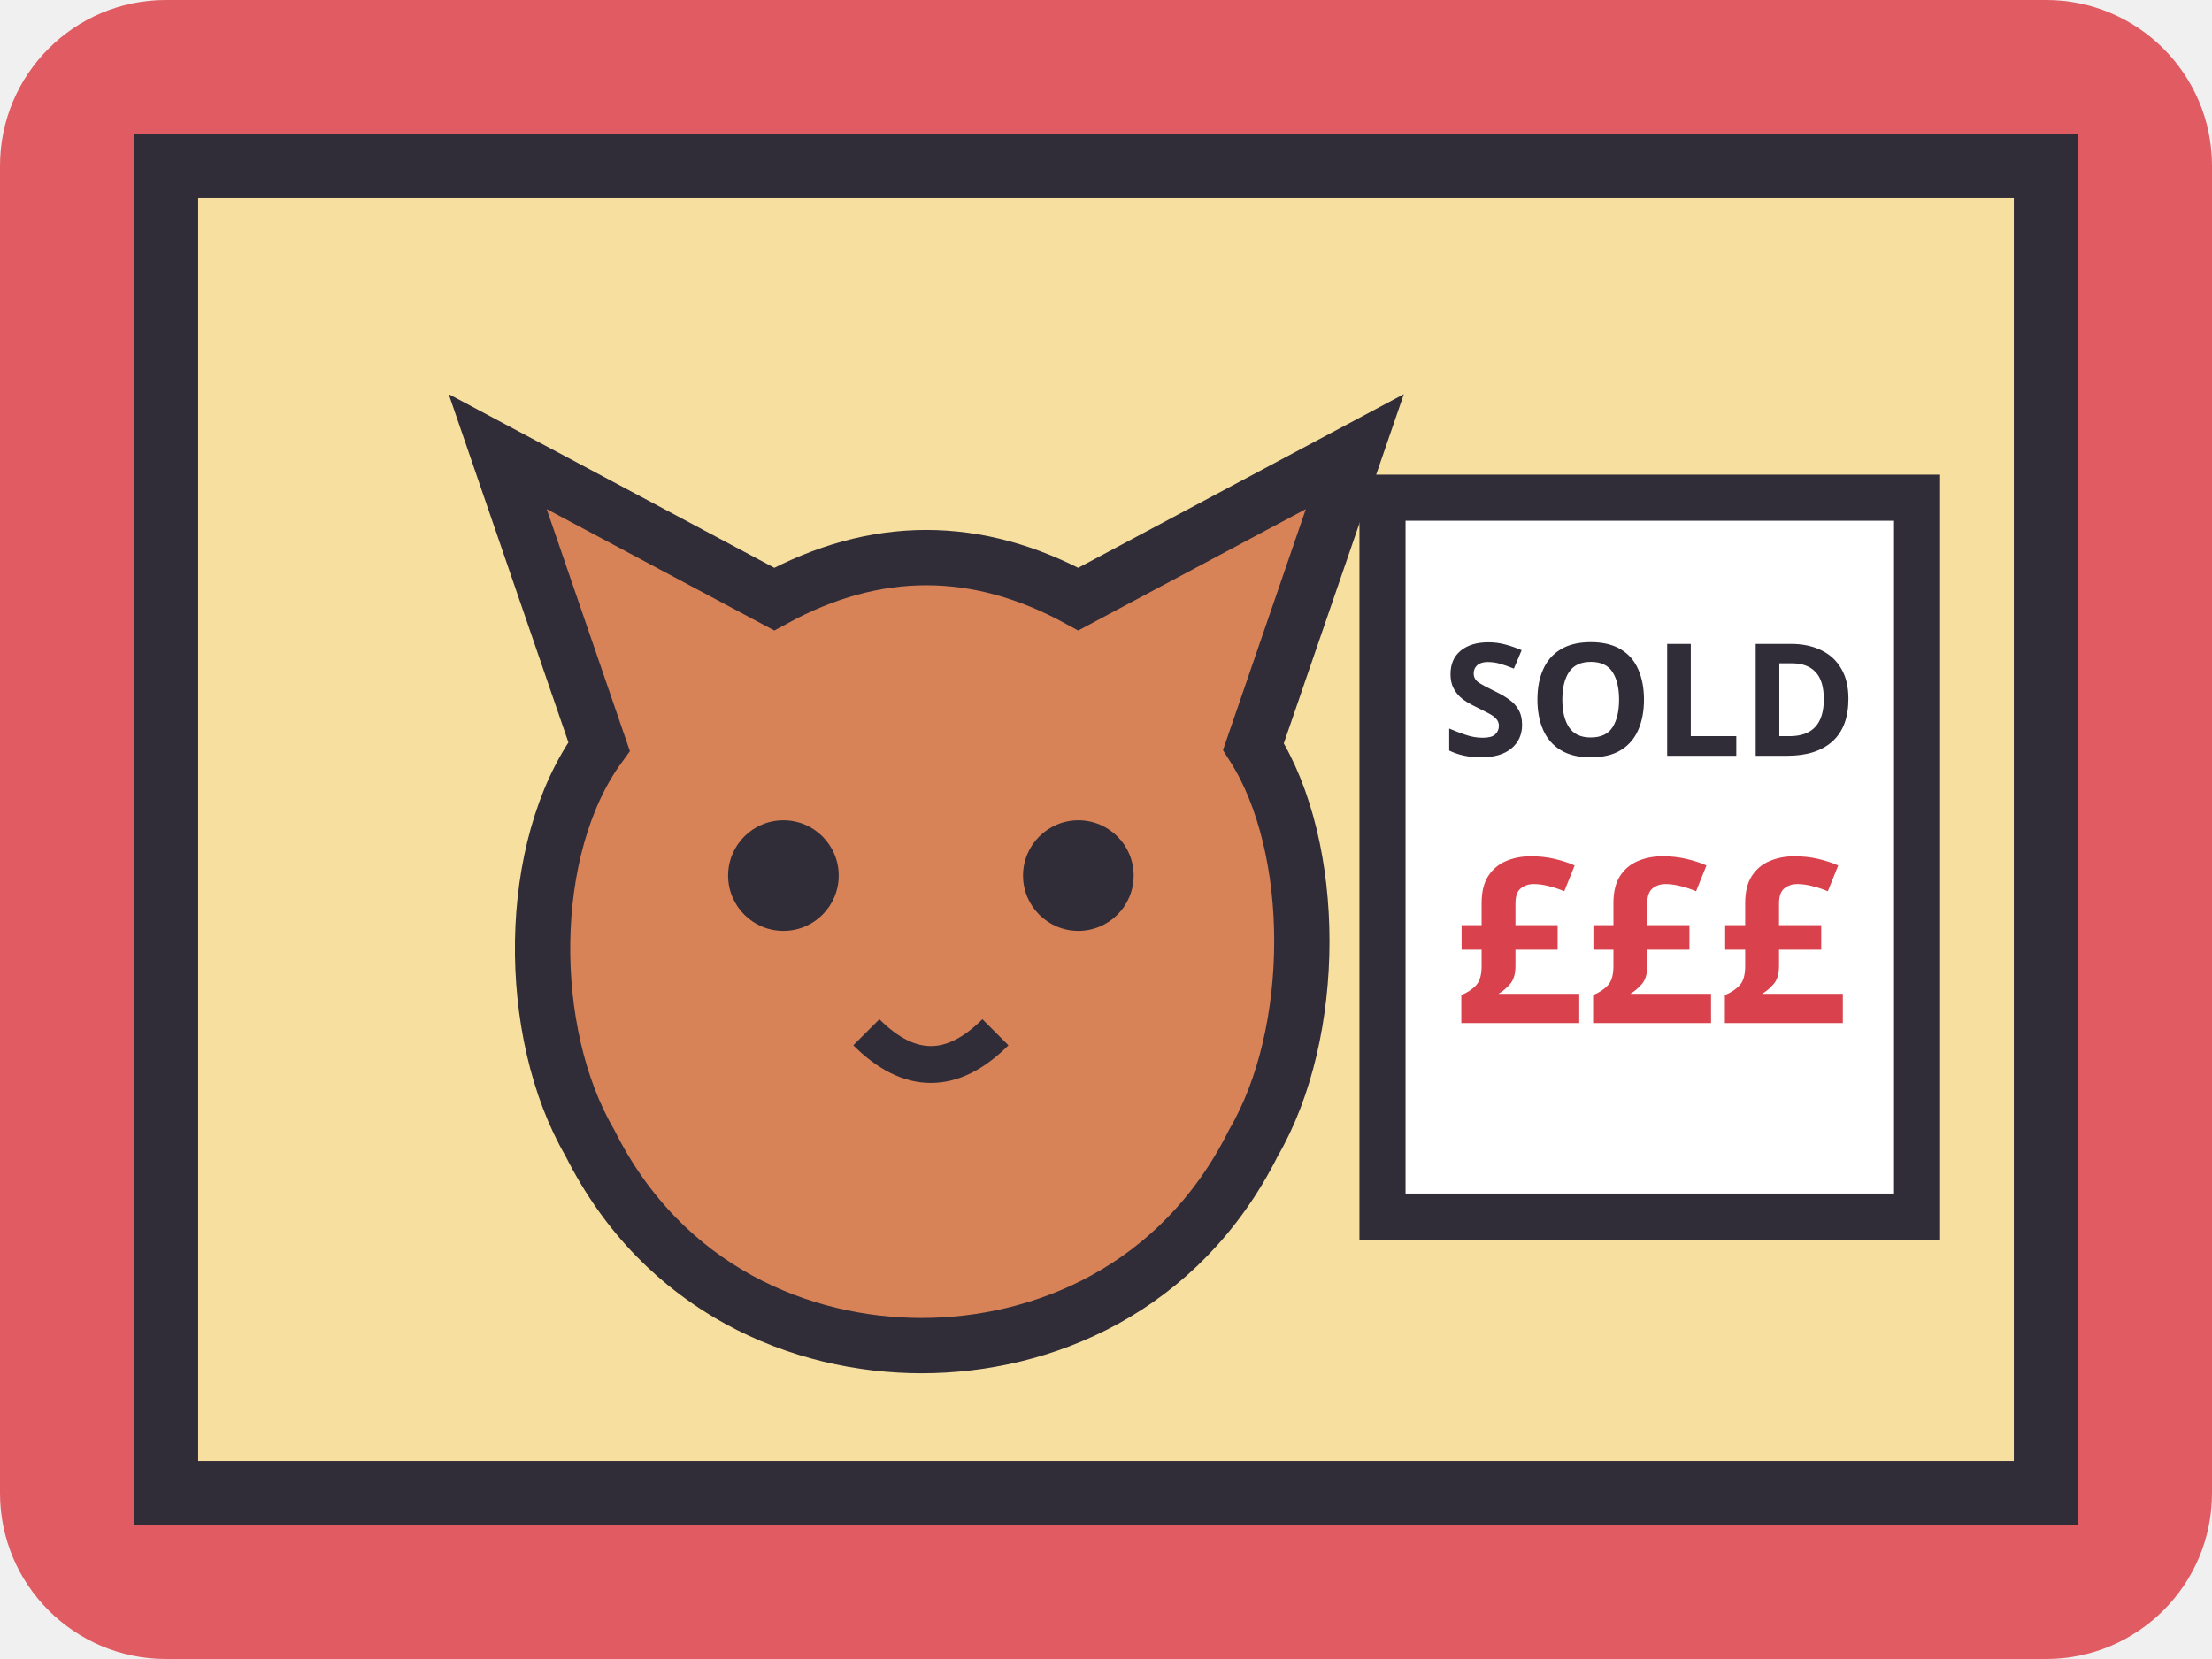
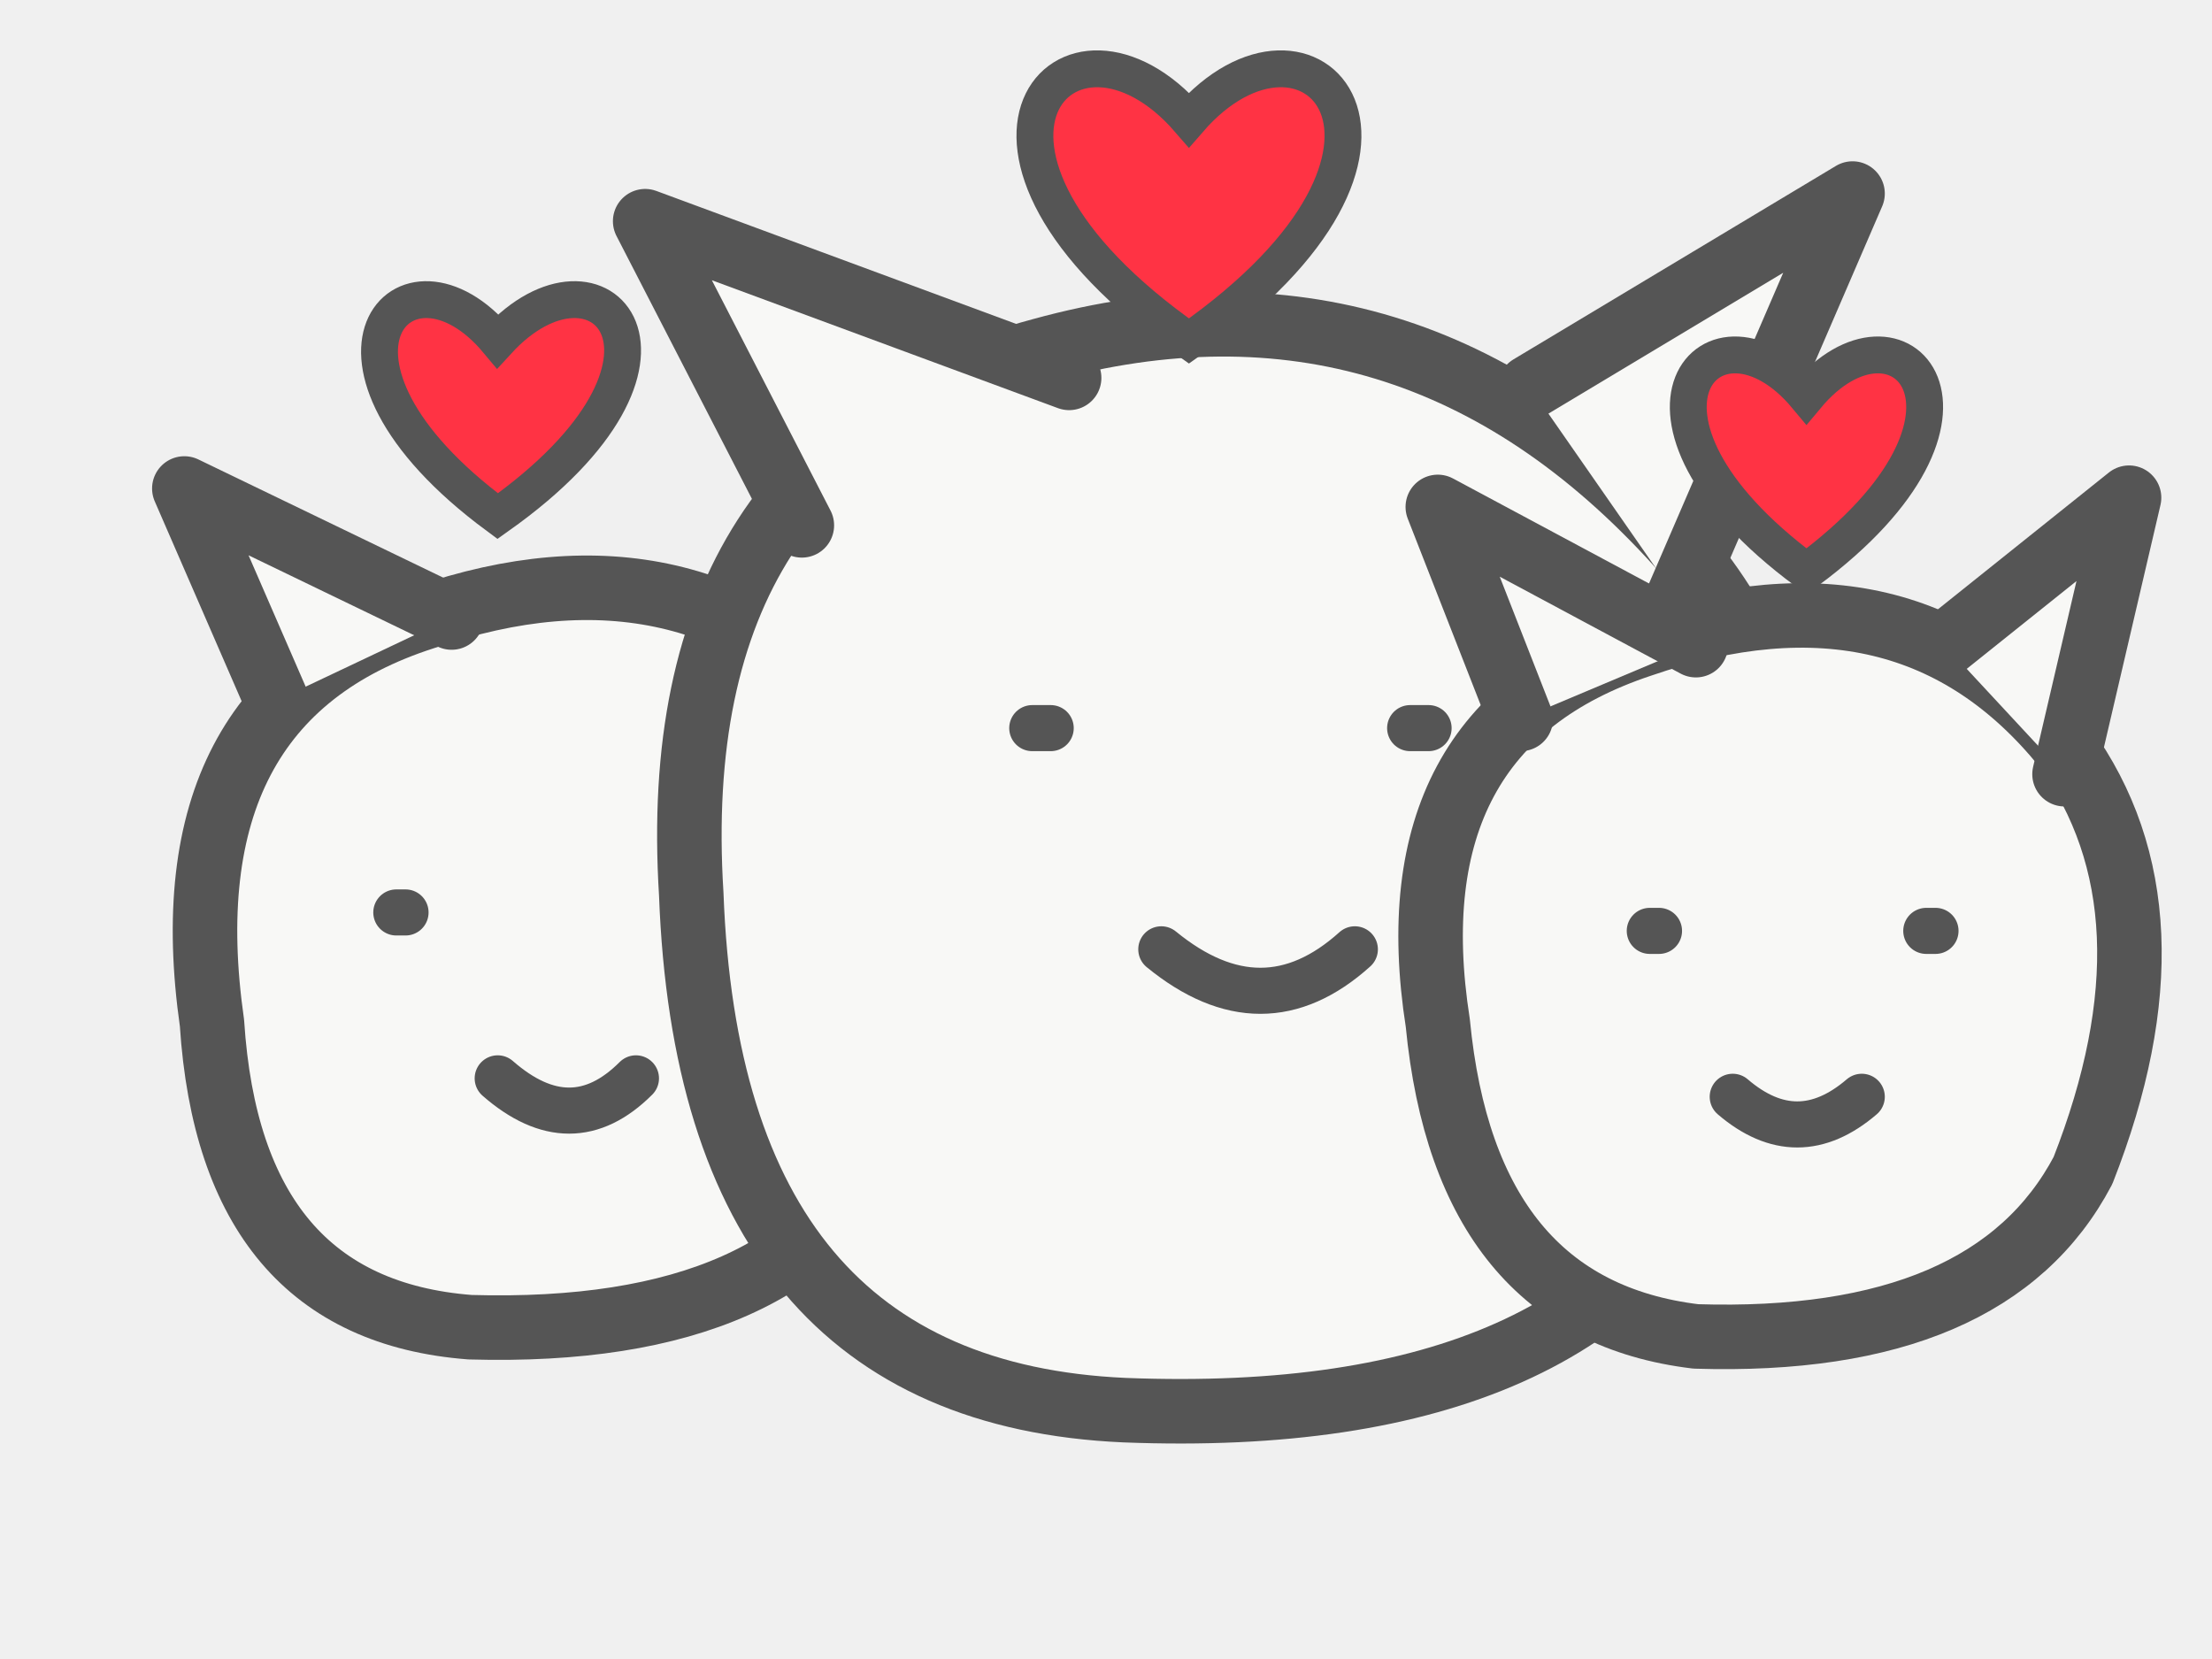
<svg xmlns="http://www.w3.org/2000/svg" width="240" height="180" viewBox="0 0 240 180">
-   <rect width="240" height="180" rx="18" fill="#e05b62" />
-   <path d="M18 18h204v144H18z" fill="#f7dfa0" stroke="#302c38" stroke-width="7" />
-   <path d="M65 81L54 49l30 16c11-6 22-6 33 0l30-16-11 32c7 11 7 31 0 43-8 16-23 22-36 22s-28-6-36-22c-7-12-7-32 1-43z" fill="#d78257" stroke="#302c38" stroke-width="6" />
-   <circle cx="85" cy="95" r="6" fill="#302c38" />
-   <circle cx="117" cy="95" r="6" fill="#302c38" />
-   <path d="M94 112q7 7 14 0" fill="none" stroke="#302c38" stroke-width="4" />
-   <path d="M150 54h58v78h-58z" fill="#fff" stroke="#302c38" stroke-width="5" />
-   <text x="179" y="82" text-anchor="middle" font-family="sans-serif" font-size="17" font-weight="bold" fill="#302c38">SOLD</text>
-   <text x="179" y="111" text-anchor="middle" font-family="sans-serif" font-size="25" font-weight="bold" fill="#d9424c">£££</text>
+   <g fill="#f8f8f6" stroke="#555" stroke-width="7" stroke-linecap="round" stroke-linejoin="round">
+     <path d="M23 111Q18 76 46 67Q75 57 94 78Q107 96 96 124Q86 145 51 144Q25 142 23 111Z" />
+     <path d="M30 76L20 53L49 67M80 68L101 51L92 82" />
+     <path d="M75 97Q72 49 113 38Q153 27 182 59Q204 84 187 124Q173 155 122 153Q77 151 75 97Z" />
+     <path d="M87 57L70 24L116 41M166 42L201 21L182 65" />
+     <path d="M156 111Q151 79 178 70Q207 60 224 81Q237 99 226 127Q216 146 184 145Q159 142 156 111Z" />
+     <path d="M165 78L156 55L184 70M211 70L231 54L224 84" />
+   </g>
+   <g fill="none" stroke="#555" stroke-width="5" stroke-linecap="round">
+     <path d="M43 99h1M75 99h1M54 117q8 7 15 0M112 79h2M153 79h2M126 103q11 9 21 0M179 101h1M209 101h1M188 119q7 6 14 0" />
+   </g>
+   <g fill="#ff3344" stroke="#555" stroke-width="4">
+     <path d="M54 37C44 25 31 39 54 56C78 39 65 25 54 37Z" />
+     <path d="M129 13C116-2 99 16 129 37C159 16 142-2 129 13Z" />
+     <path d="M196 43C186 31 173 45 196 62C219 45 206 31 196 43Z" />
+   </g>
</svg>
